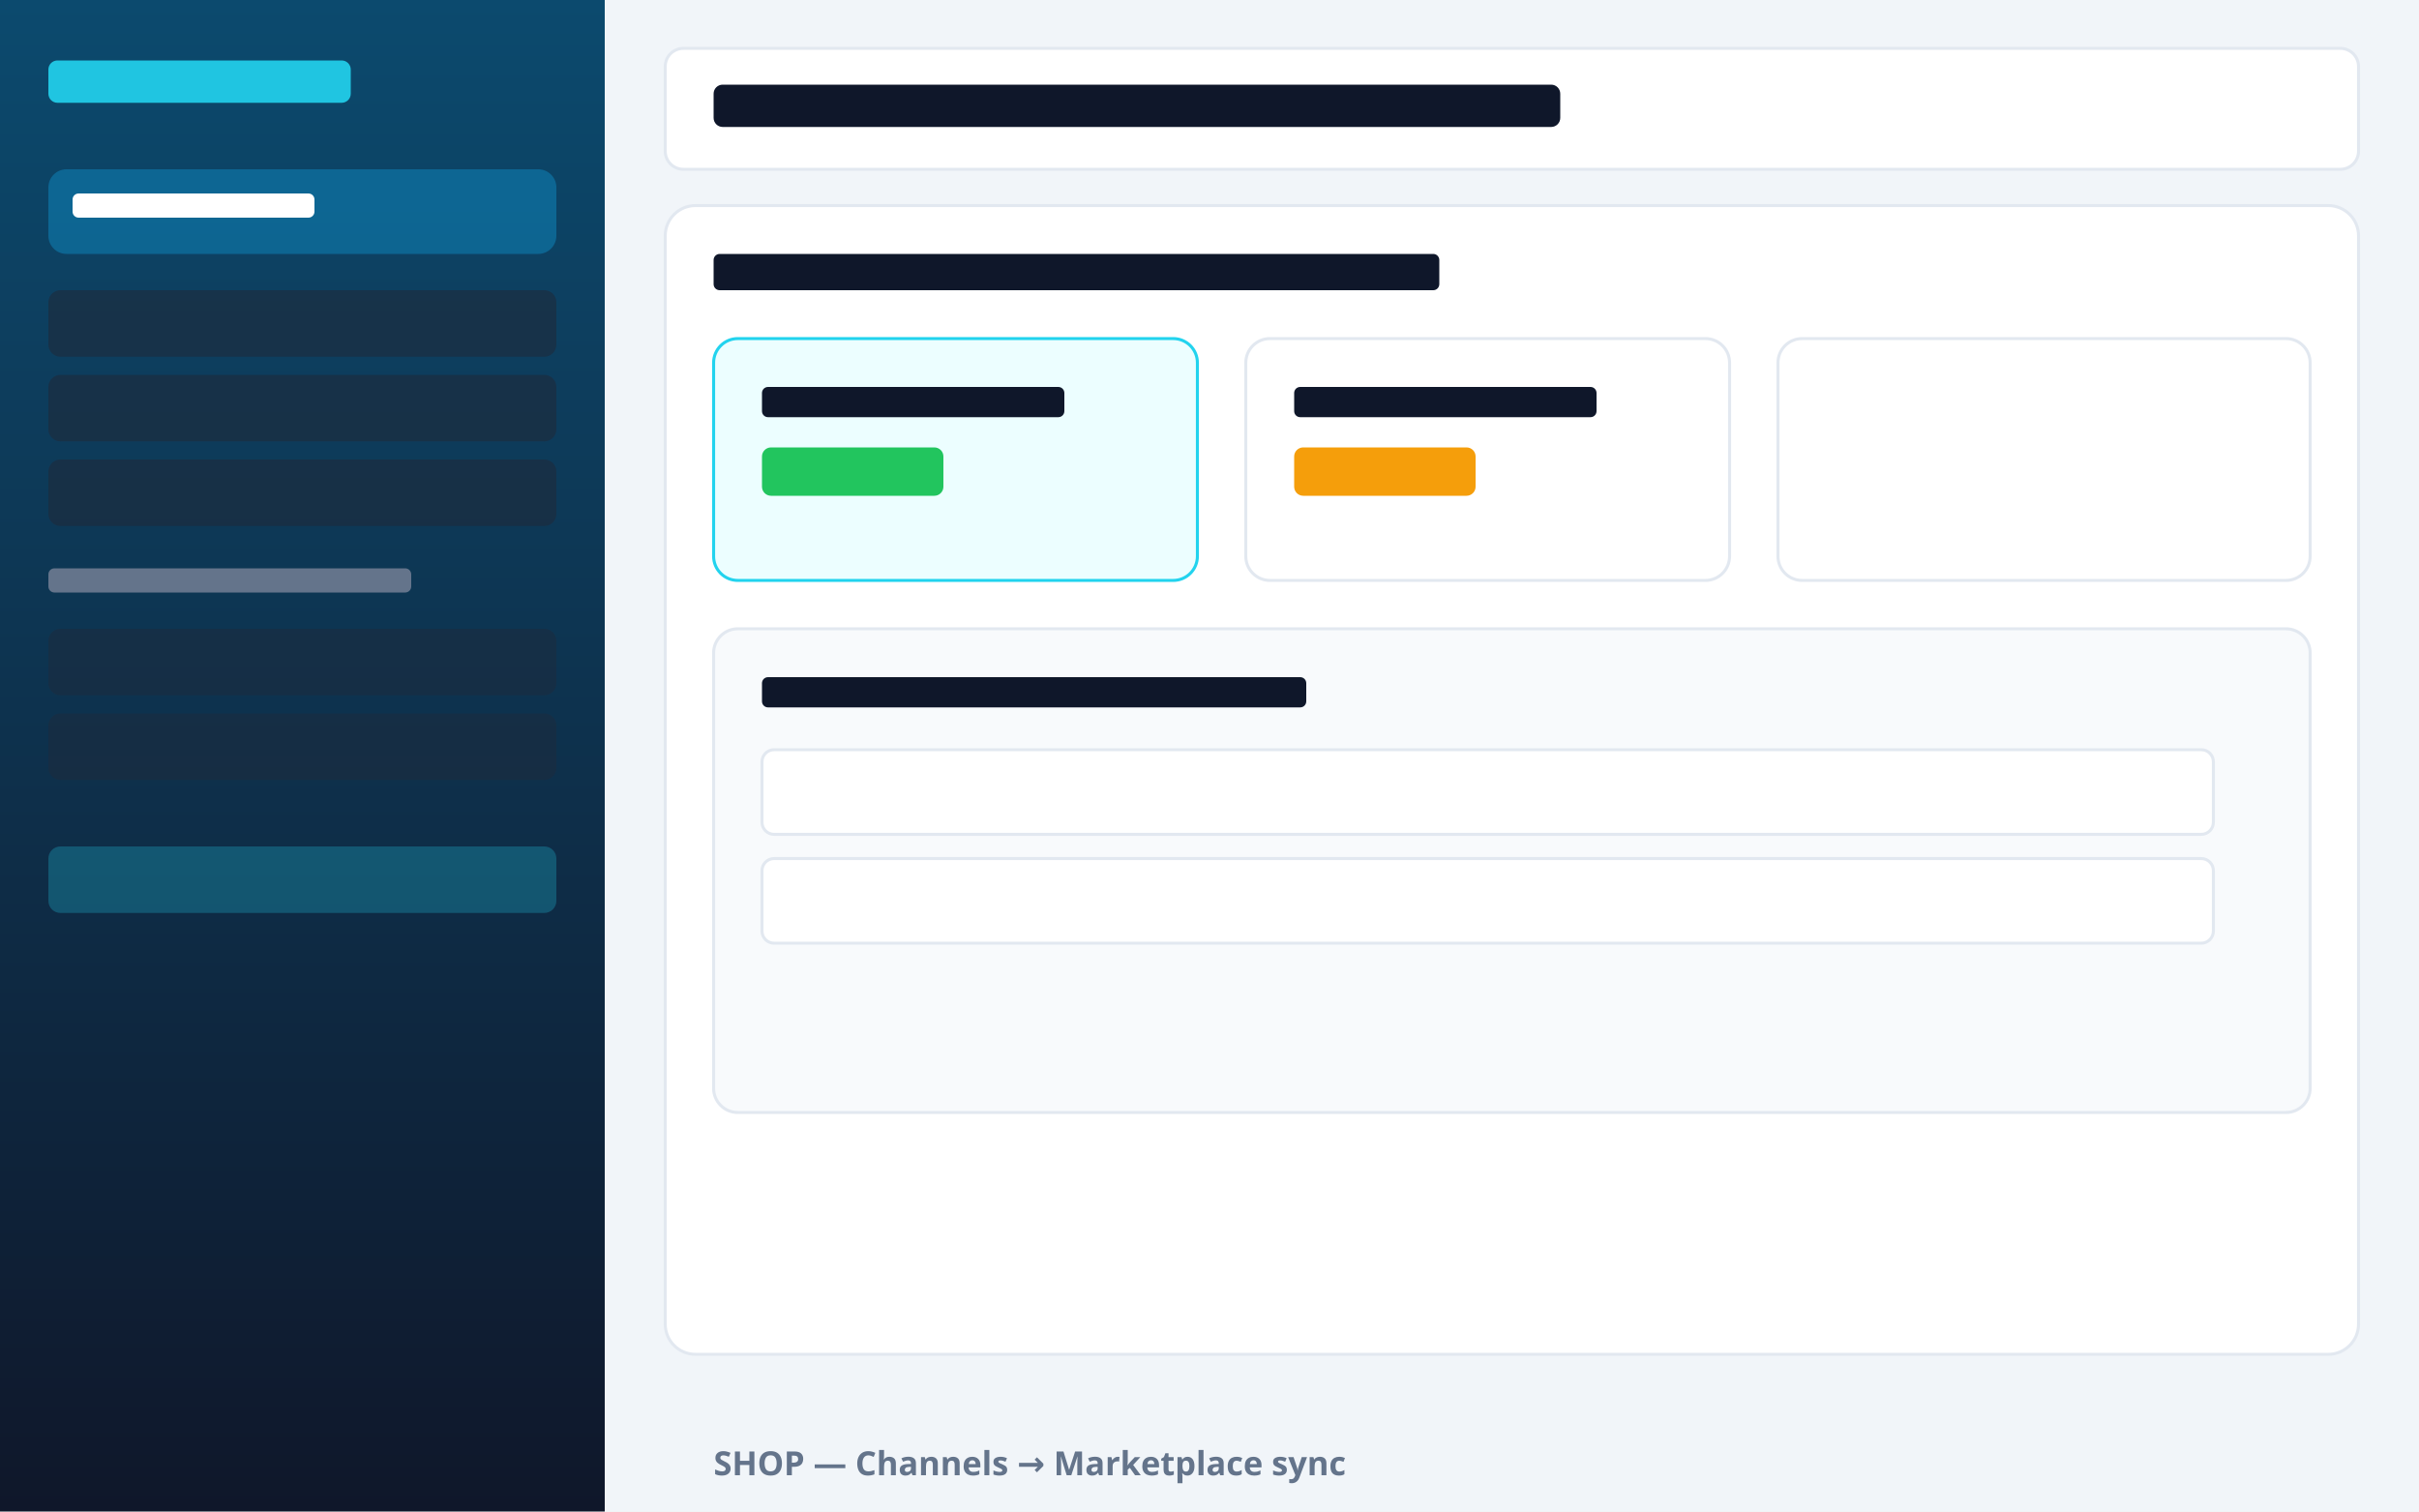
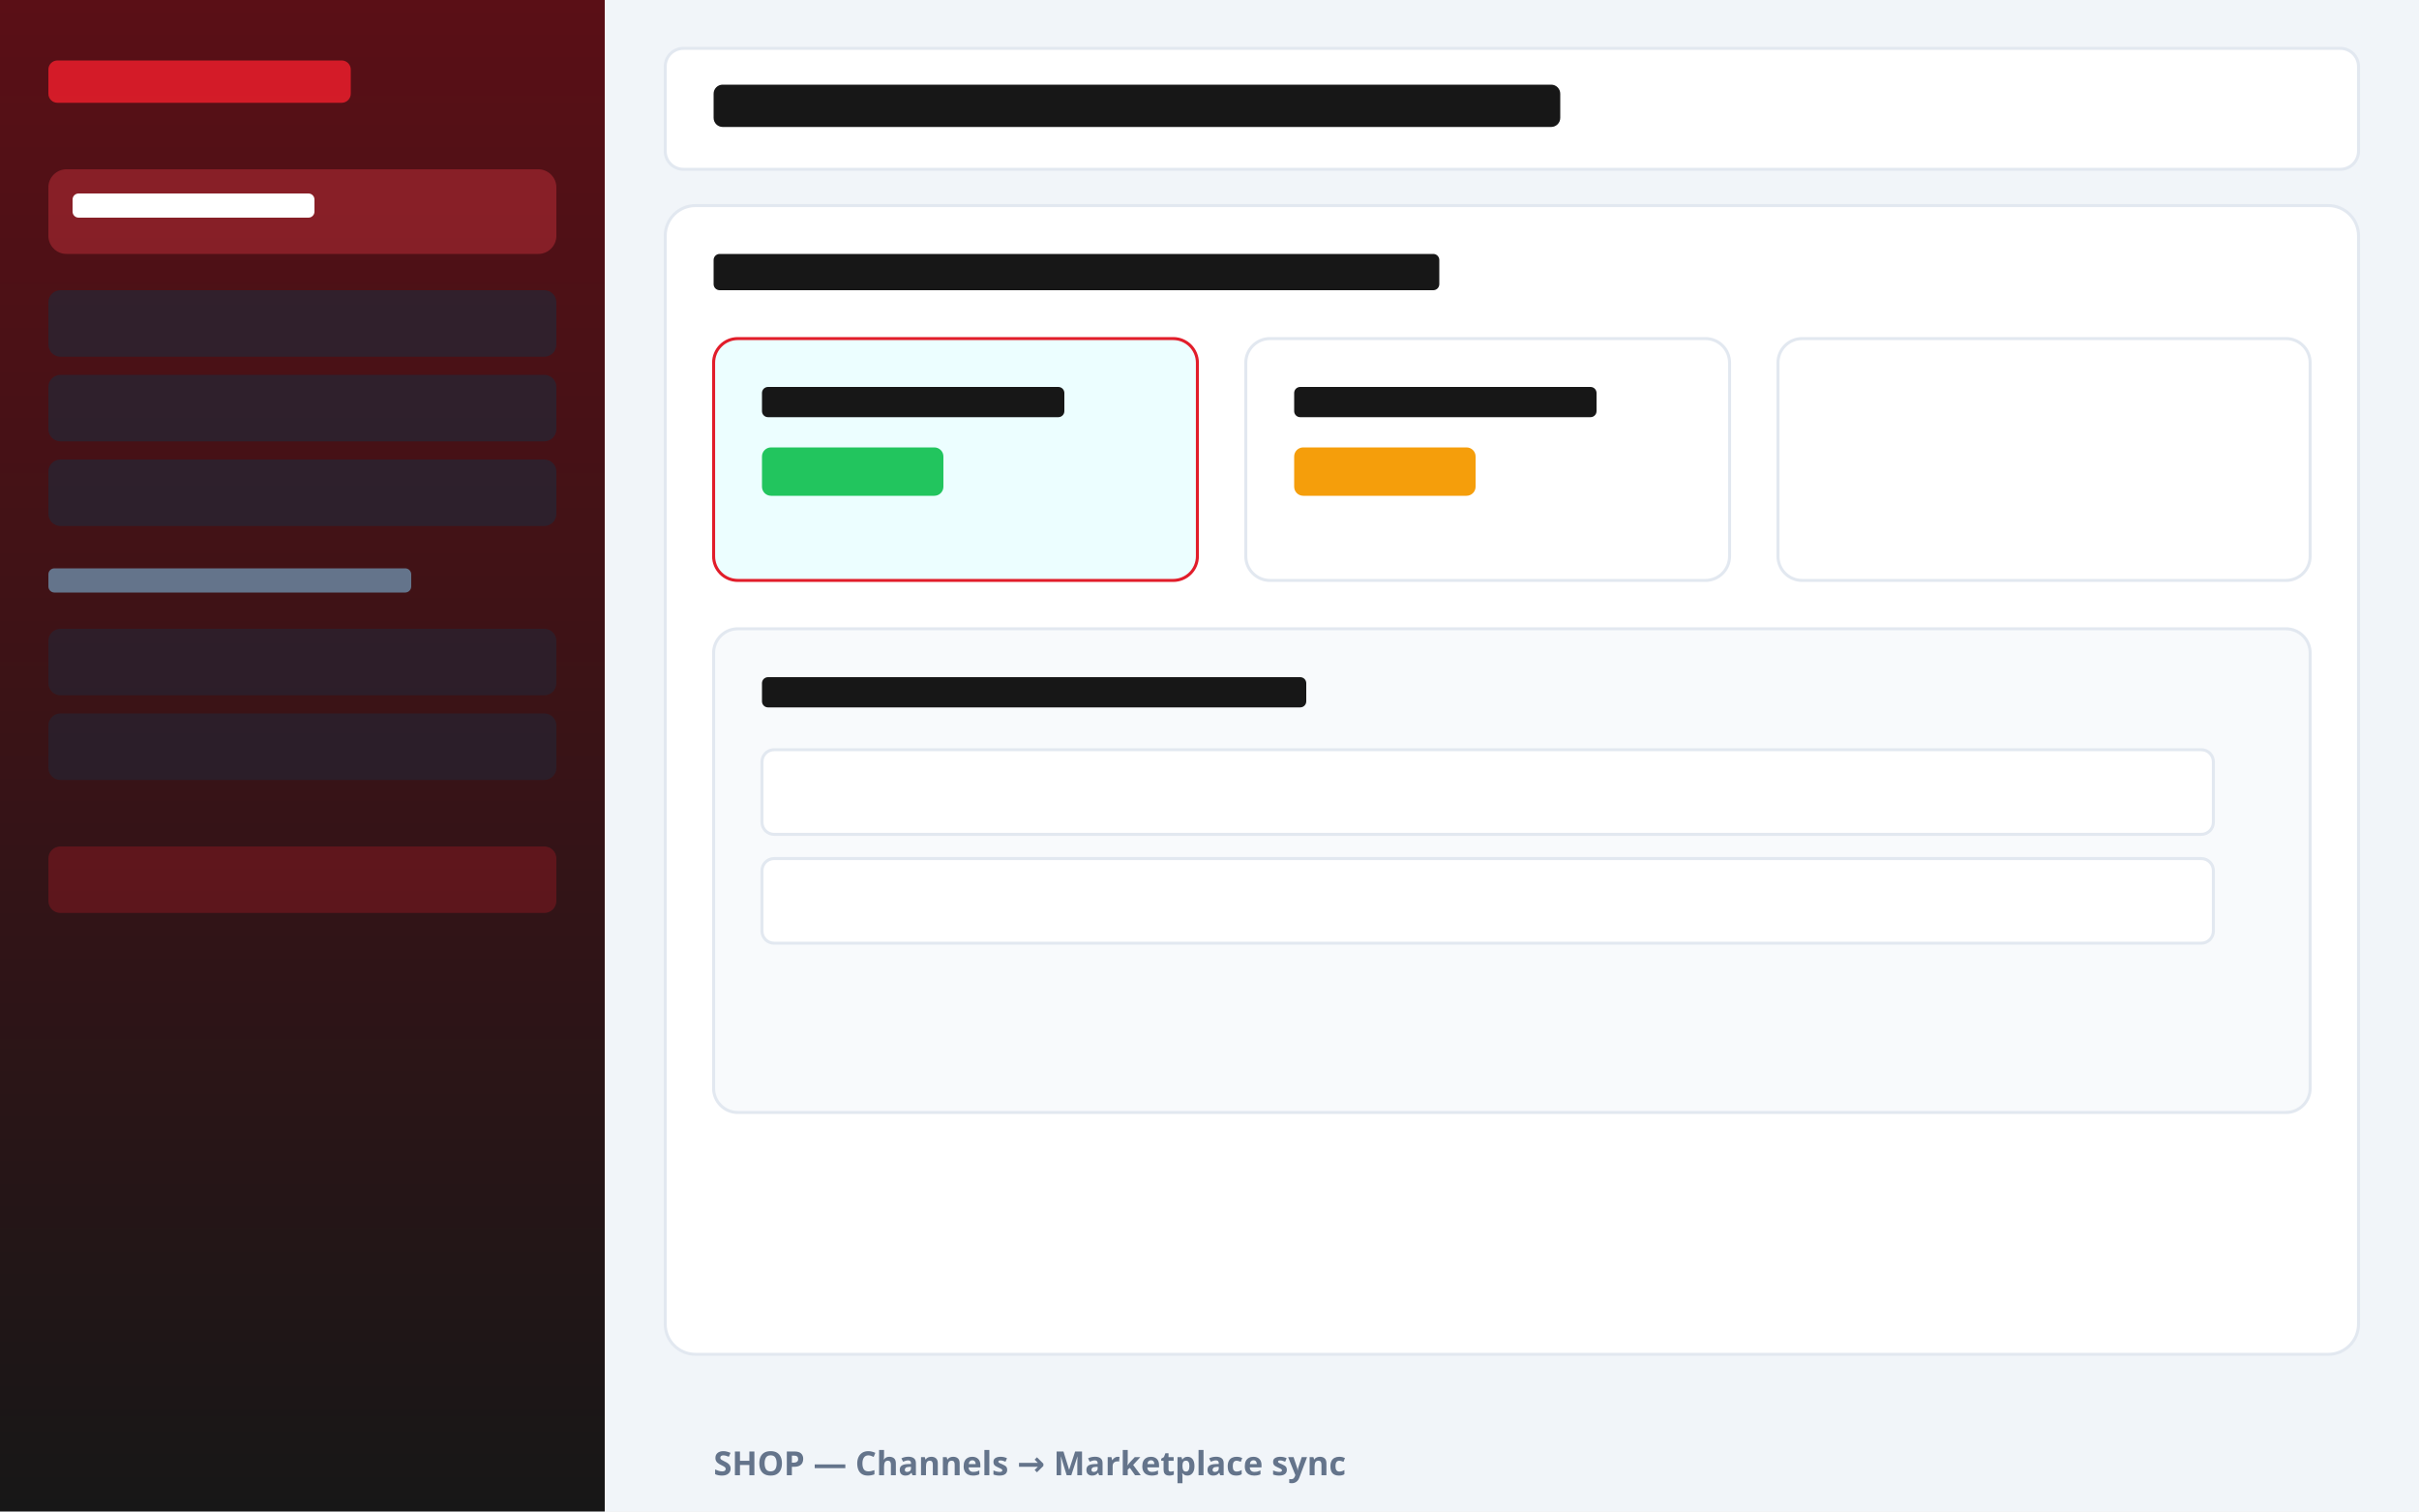
<svg xmlns="http://www.w3.org/2000/svg" viewBox="0 0 800 500" role="img" aria-label="Omnichannel and marketplace hub">
  <rect width="800" height="500" fill="#f1f5f9" />
  <defs>
    <linearGradient id="sb" x1="0" y1="0" x2="0" y2="1">
-       <stop offset="0%" stop-color="#0c4a6e" />
-       <stop offset="100%" stop-color="#0f172a" />
+       <stop offset="0%" stop-color="#5a0f16" />
+       <stop offset="100%" stop-color="#171717" />
    </linearGradient>
  </defs>
  <rect x="0" y="0" width="200" height="500" fill="url(#sb)" />
-   <rect x="16" y="20" width="100" height="14" rx="3" fill="#22d3ee" opacity=".9" />
-   <rect x="16" y="56" width="168" height="28" rx="6" fill="#0ea5e9" opacity=".35" />
+   <rect x="16" y="20" width="100" height="14" rx="3" fill="#e11d2a" opacity=".9" />
+   <rect x="16" y="56" width="168" height="28" rx="6" fill="#ef3b47" opacity=".35" />
  <rect x="24" y="64" width="80" height="8" rx="2" fill="#fff" />
  <rect x="16" y="96" width="168" height="22" rx="4" fill="#1e293b" opacity=".6" />
  <rect x="16" y="124" width="168" height="22" rx="4" fill="#1e293b" opacity=".6" />
  <rect x="16" y="152" width="168" height="22" rx="4" fill="#1e293b" opacity=".6" />
  <rect x="16" y="188" width="120" height="8" rx="2" fill="#64748b" />
  <rect x="16" y="208" width="168" height="22" rx="4" fill="#1e293b" opacity=".5" />
  <rect x="16" y="236" width="168" height="22" rx="4" fill="#1e293b" opacity=".5" />
-   <rect x="16" y="280" width="168" height="22" rx="4" fill="#22d3ee" opacity=".25" />
+   <rect x="16" y="280" width="168" height="22" rx="4" fill="#e11d2a" opacity=".25" />
  <rect x="220" y="16" width="560" height="40" rx="6" fill="#fff" stroke="#e2e8f0" />
-   <rect x="236" y="28" width="280" height="14" rx="3" fill="#0f172a" />
+   <rect x="236" y="28" width="280" height="14" rx="3" fill="#171717" />
  <rect x="220" y="68" width="560" height="380" rx="10" fill="#fff" stroke="#e2e8f0" />
-   <rect x="236" y="84" width="240" height="12" rx="2" fill="#0f172a" />
-   <rect x="236" y="112" width="160" height="80" rx="8" fill="#ecfeff" stroke="#22d3ee" />
-   <rect x="252" y="128" width="100" height="10" rx="2" fill="#0f172a" />
+   <rect x="236" y="84" width="240" height="12" rx="2" fill="#171717" />
+   <rect x="236" y="112" width="160" height="80" rx="8" fill="#ecfeff" stroke="#e11d2a" />
+   <rect x="252" y="128" width="100" height="10" rx="2" fill="#171717" />
  <rect x="252" y="148" width="60" height="16" rx="3" fill="#22c55e" />
  <rect x="412" y="112" width="160" height="80" rx="8" fill="#fff" stroke="#e2e8f0" />
-   <rect x="428" y="128" width="100" height="10" rx="2" fill="#0f172a" />
+   <rect x="428" y="128" width="100" height="10" rx="2" fill="#171717" />
  <rect x="428" y="148" width="60" height="16" rx="3" fill="#f59e0b" />
  <rect x="588" y="112" width="176" height="80" rx="8" fill="#fff" stroke="#e2e8f0" />
  <rect x="236" y="208" width="528" height="160" rx="8" fill="#f8fafc" stroke="#e2e8f0" />
-   <rect x="252" y="224" width="180" height="10" rx="2" fill="#0f172a" />
+   <rect x="252" y="224" width="180" height="10" rx="2" fill="#171717" />
  <rect x="252" y="248" width="480" height="28" rx="4" fill="#fff" stroke="#e2e8f0" />
  <rect x="252" y="284" width="480" height="28" rx="4" fill="#fff" stroke="#e2e8f0" />
  <text x="236" y="488" fill="#64748b" font-family="system-ui,sans-serif" font-size="11" font-weight="600">SHOP — Channels → Marketplace sync</text>
</svg>
